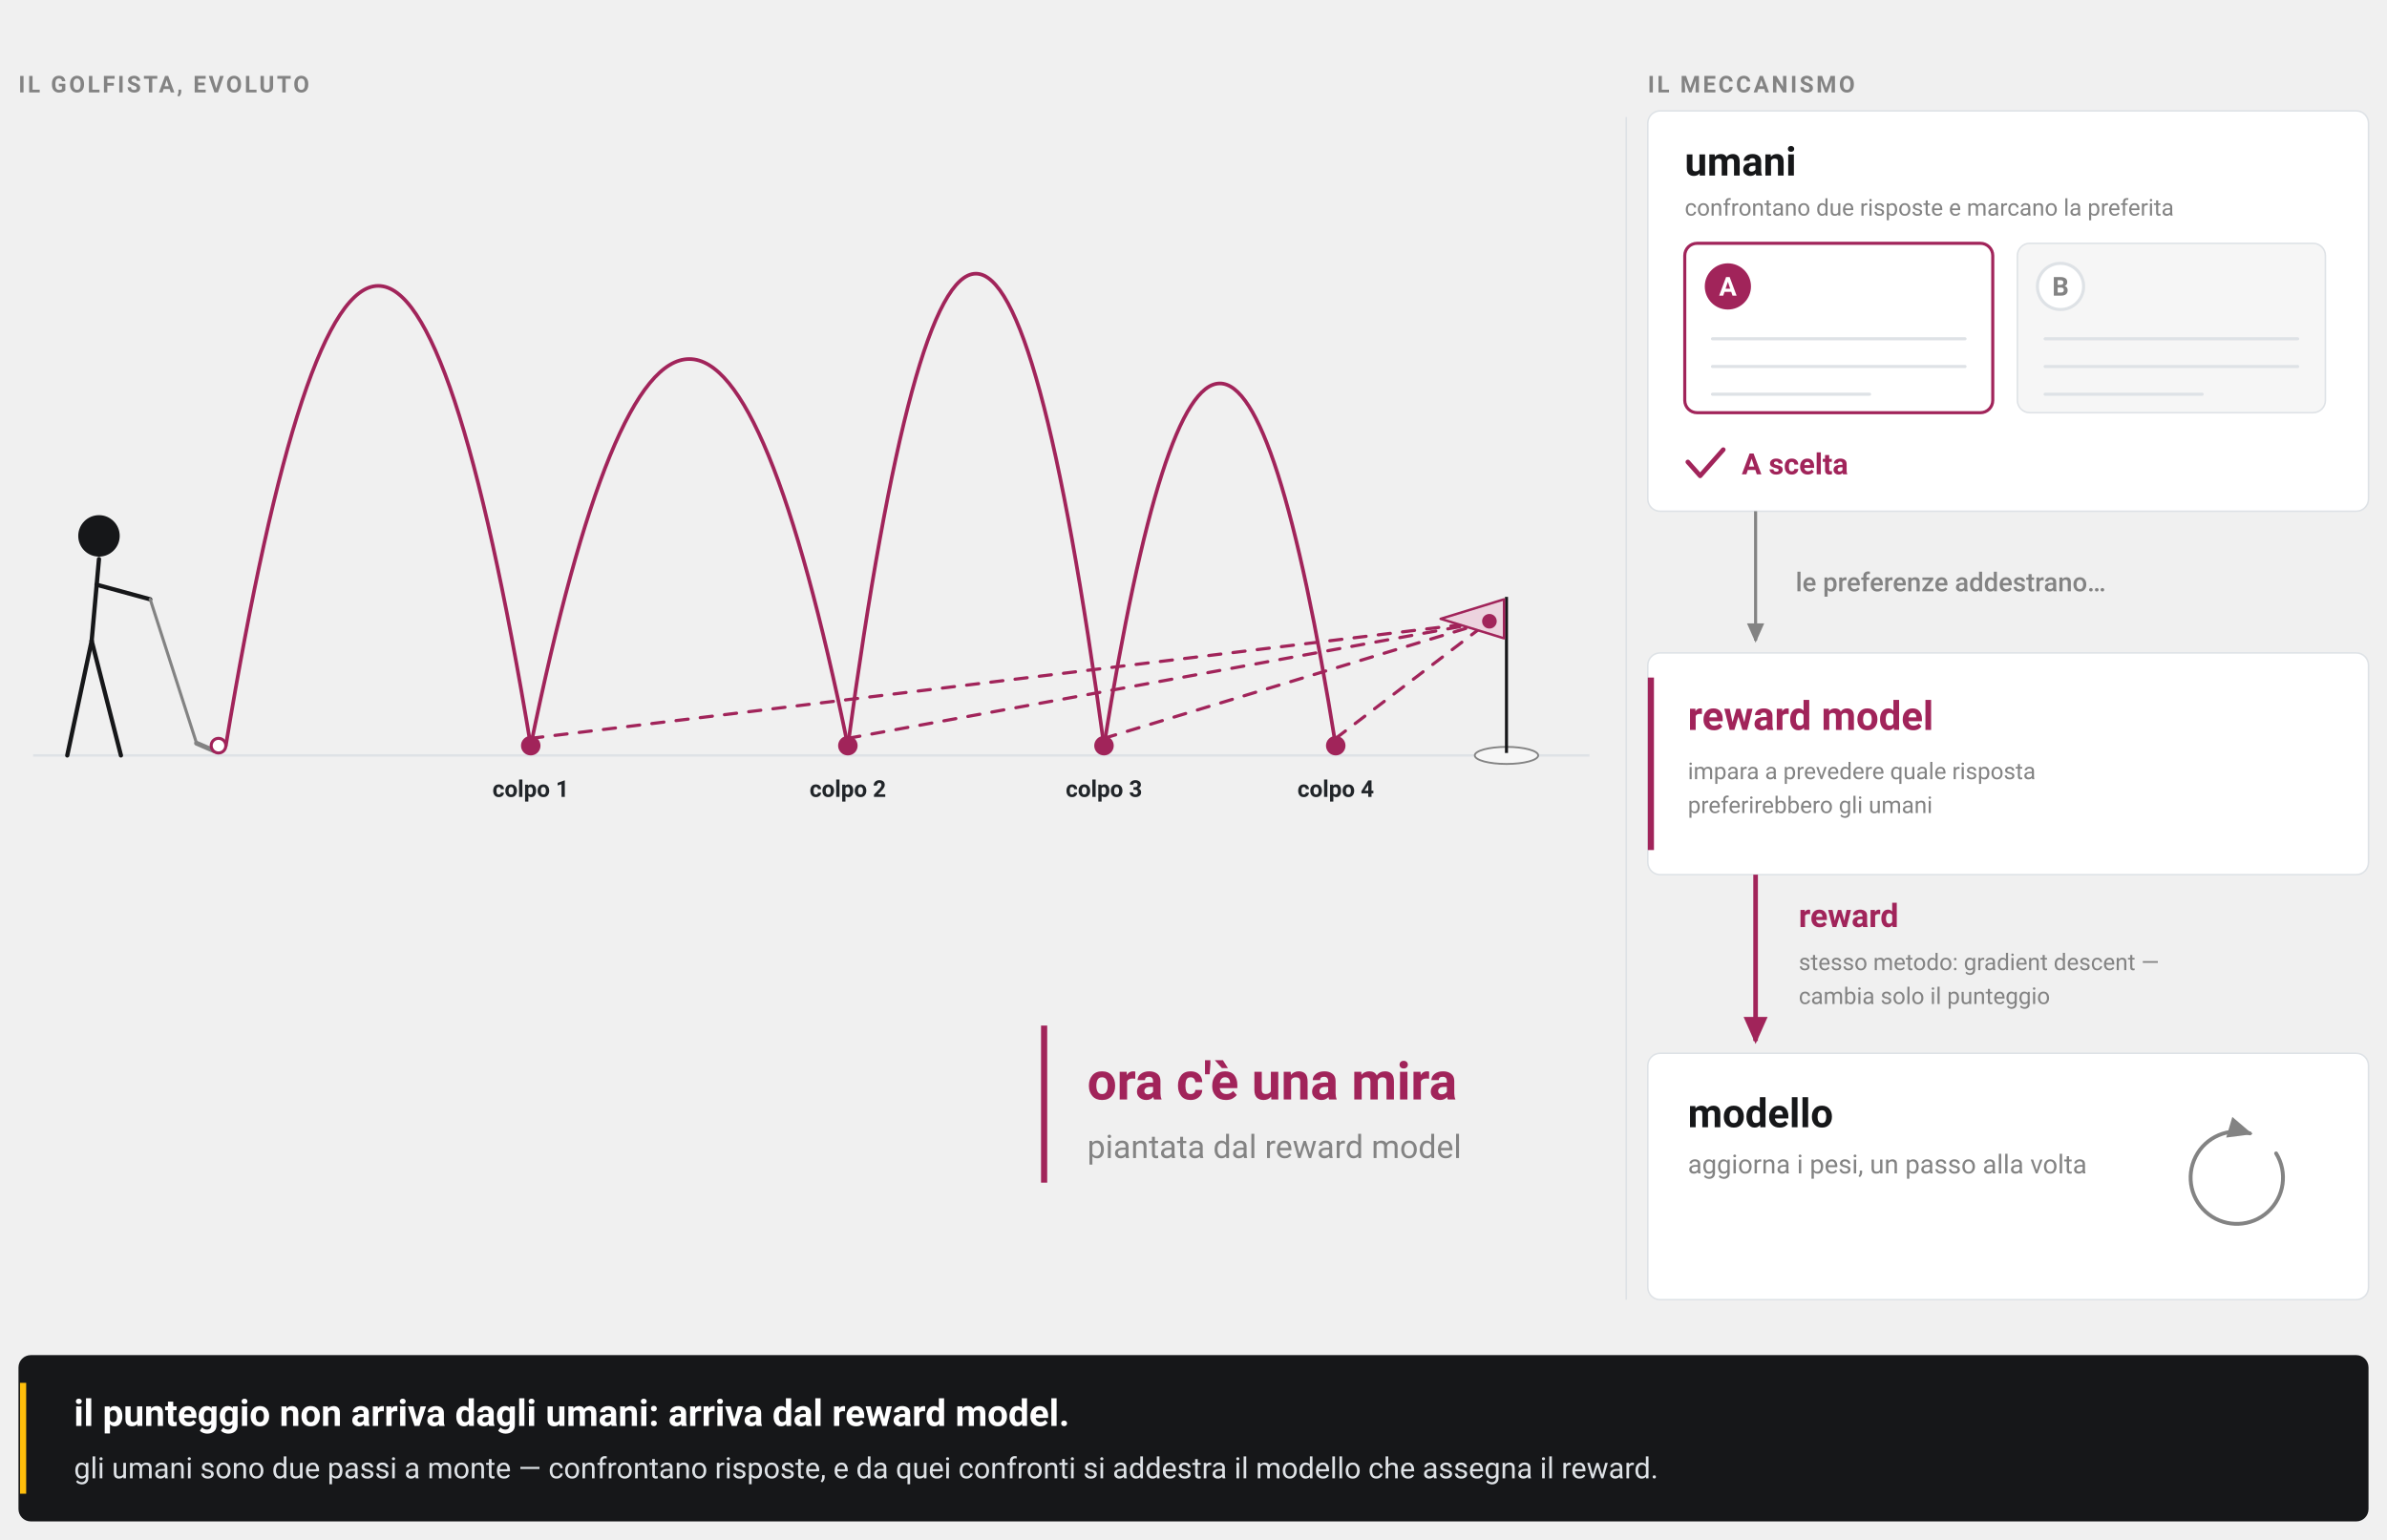
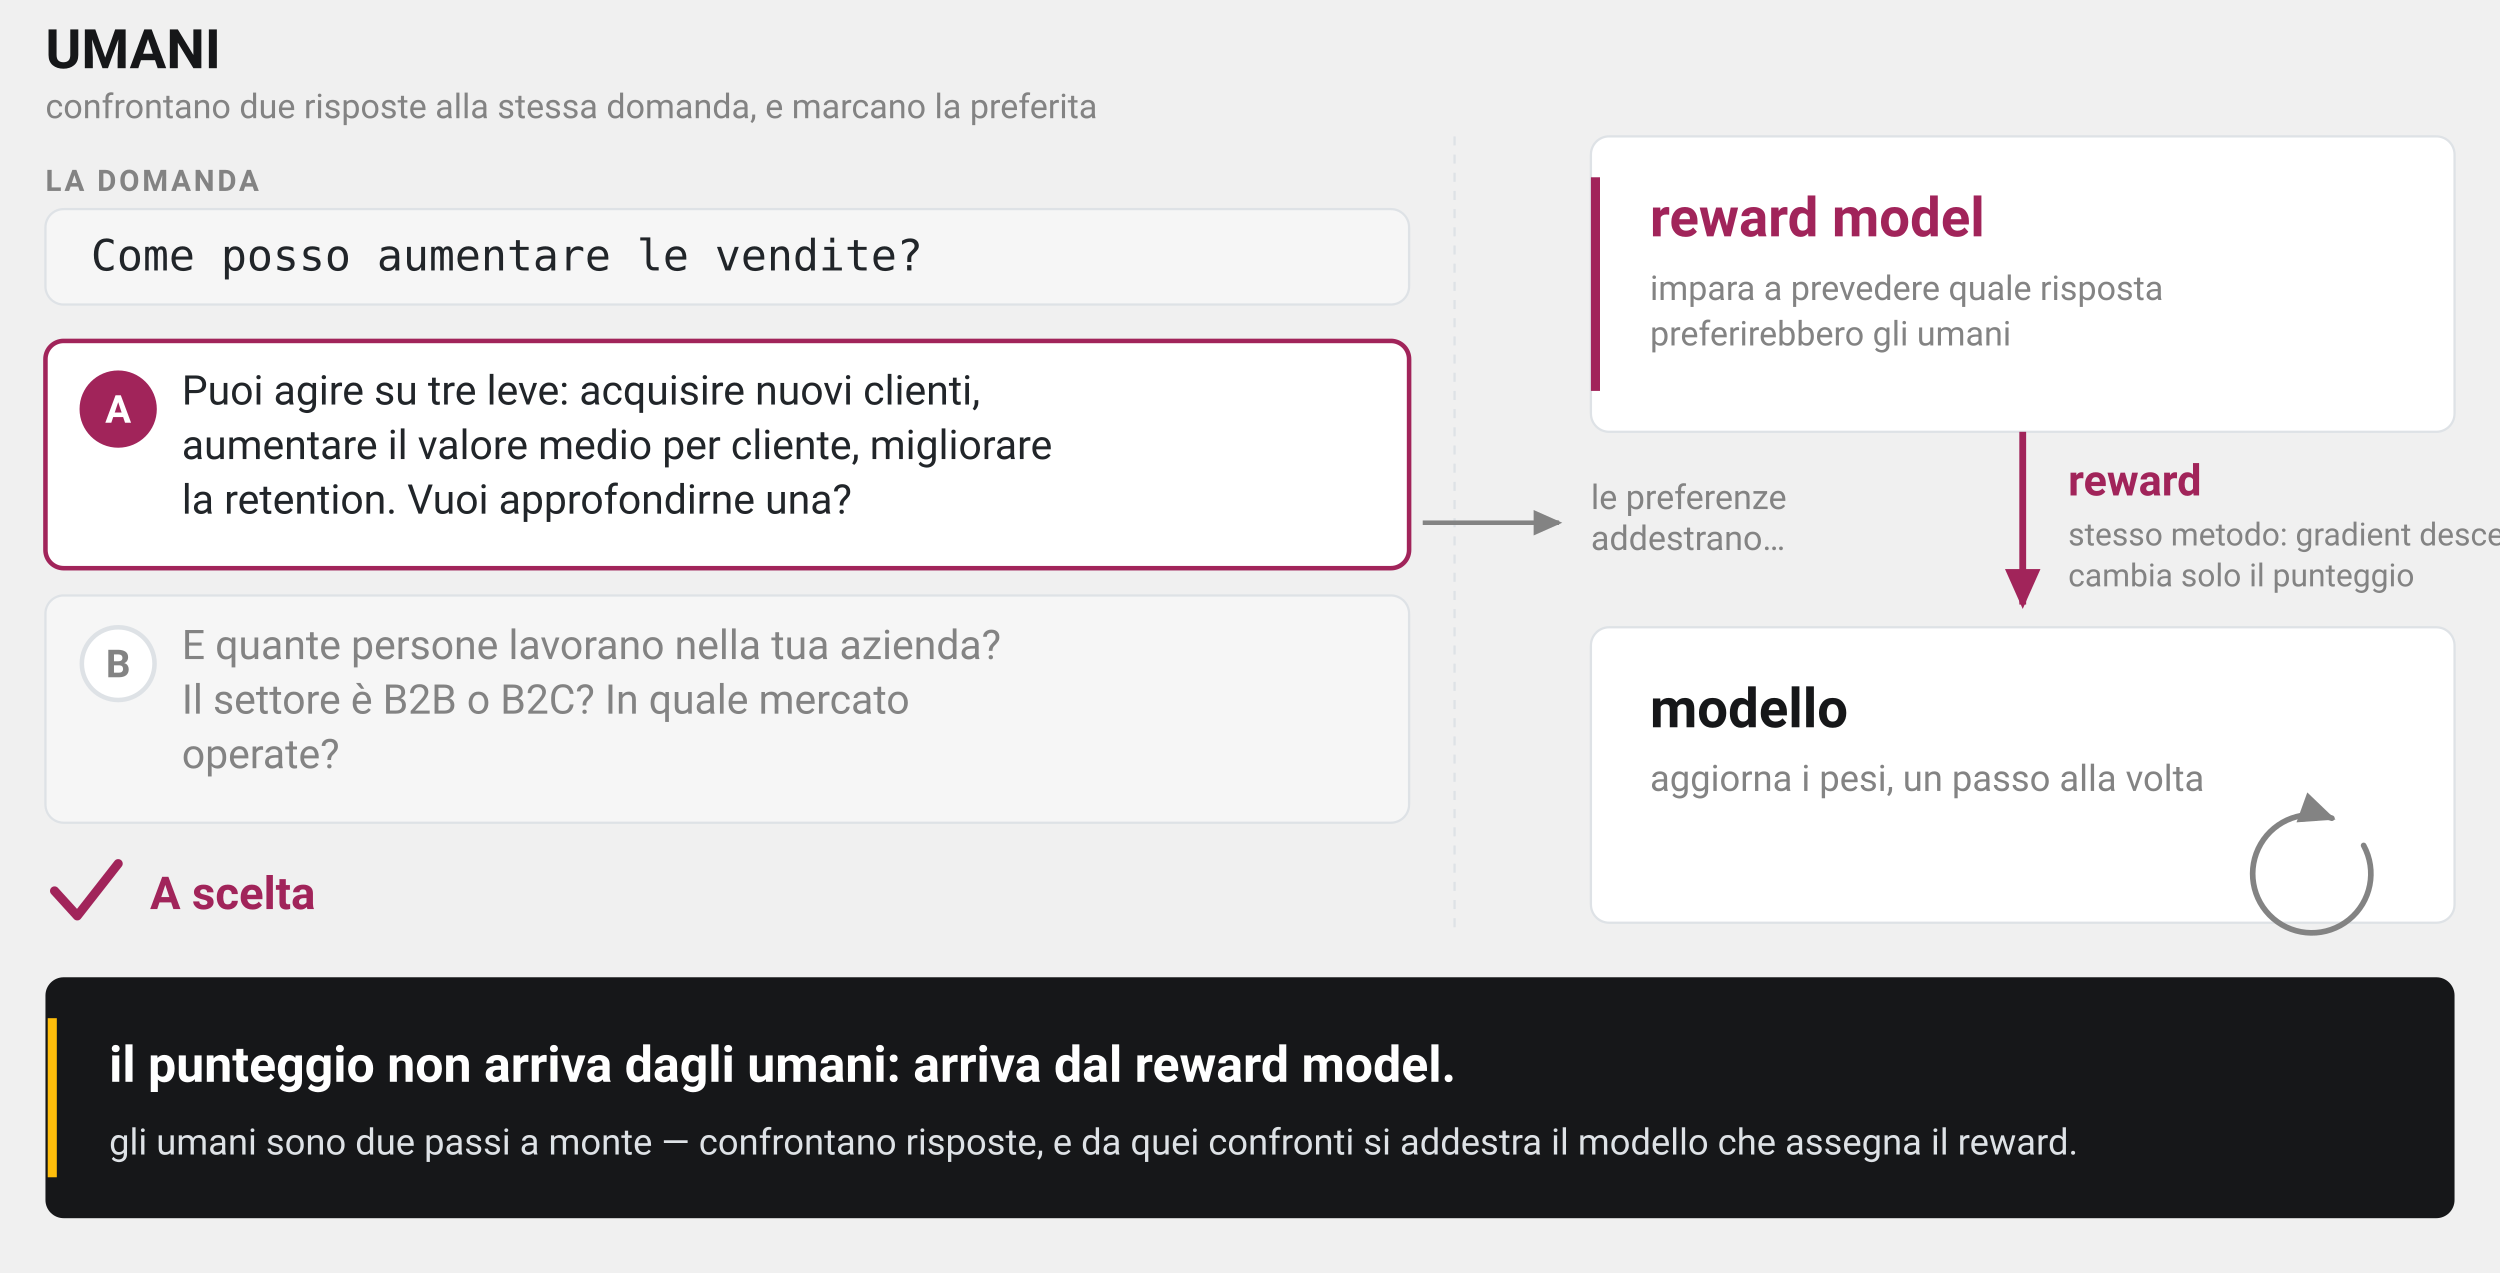
- <svg xmlns="http://www.w3.org/2000/svg" viewBox="0 0 1550 1000" width="1550" height="1000" role="img" font-family="Poppins, system-ui, -apple-system, 'Segoe UI', Roboto, sans-serif">
+ <svg xmlns="http://www.w3.org/2000/svg" viewBox="0 0 1100 560" width="1100" height="560" role="img">
  <defs>
-     <marker id="freccia-grigia" viewBox="0 0 10 10" refX="8" refY="5" markerWidth="7" markerHeight="7" orient="auto-start-reverse">
-       <path d="M0 1 L9 5 L0 9 Z" fill="#838383" />
+     <marker id="fg" viewBox="0 0 10 10" refX="8" refY="5" markerWidth="7" markerHeight="7" orient="auto-start-reverse">
+       <path d="M0 1 L9 5 L0 9 z" fill="#838383" />
    </marker>
-     <marker id="freccia-burgundy" viewBox="0 0 10 10" refX="8" refY="5" markerWidth="6.5" markerHeight="6.5" orient="auto-start-reverse">
-       <path d="M0 1 L9 5 L0 9 Z" fill="#a1245a" />
+     <marker id="fb" viewBox="0 0 10 10" refX="8" refY="5" markerWidth="6.5" markerHeight="6.5" orient="auto-start-reverse">
+       <path d="M0 1 L9 5 L0 9 z" fill="#a1245a" />
    </marker>
  </defs>
-   <g id="eyebrow" font-size="15" font-weight="700" fill="#838383" letter-spacing="1.6">
-     <text x="12" y="60">IL GOLFISTA, EVOLUTO</text>
-     <text x="1070" y="60">IL MECCANISMO</text>
-   </g>
-   <line x1="1056" y1="76" x2="1056" y2="844" stroke="#dee2e6" stroke-width="1" />
-   <g id="scena-golfista" transform="translate(12,150) scale(0.792)">
-     <g id="terreno">
-       <line x1="12" y1="430" x2="1288" y2="430" stroke="#dee2e6" stroke-width="2" />
-     </g>
-     <g id="mira" stroke="#a1245a" stroke-width="2.6" fill="none" stroke-linecap="round" stroke-dasharray="10 10">
-       <line x1="420" y1="416" x2="1206" y2="320" />
-       <line x1="680" y1="416" x2="1206" y2="320" />
-       <line x1="890" y1="416" x2="1206" y2="320" />
-       <line x1="1080" y1="416" x2="1206" y2="320" />
-     </g>
-     <g id="buca">
-       <ellipse cx="1220" cy="430" rx="26" ry="7" fill="#f6f6f6" stroke="#838383" stroke-width="1.5" />
-       <line x1="1220" y1="428" x2="1220" y2="300" stroke="#161719" stroke-width="2.5" />
-       <path d="M1218 302 L1166 318 L1218 334 Z" fill="#ecd3de" stroke="#a1245a" stroke-width="2" stroke-linejoin="round" />
-       <circle cx="1206" cy="320" r="6" fill="#a1245a" />
-     </g>
-     <g id="golfista" fill="none" stroke="#161719" stroke-width="3.5" stroke-linecap="round" stroke-linejoin="round">
-       <circle cx="66" cy="250" r="17" fill="#161719" stroke="none" />
-       <path d="M66 269 L60 336" />
-       <path d="M60 336 L40 430" />
-       <path d="M60 336 L84 430" />
-       <path d="M64 290 L108 302" />
-       <path d="M108 302 L146 420" stroke="#838383" stroke-width="2.5" />
-       <path d="M146 420 L160 426" stroke="#838383" stroke-width="4" />
-     </g>
-     <g id="catena-colpi" fill="none" stroke="#a1245a" stroke-width="3" stroke-linecap="round">
-       <path id="arco-1" d="M170 422 Q295 -332 420 422" />
-       <path id="arco-2" d="M420 422 Q550 -212 680 422" />
-       <path id="arco-3" d="M680 422 Q785 -352 890 422" />
-       <path id="arco-4" d="M890 422 Q985 -172 1080 422" />
-     </g>
-     <g id="palline" fill="#a1245a">
-       <circle cx="164" cy="422" r="6" fill="#ffffff" stroke="#a1245a" stroke-width="2.5" />
-       <circle cx="420" cy="422" r="8" />
-       <circle cx="680" cy="422" r="8" />
-       <circle cx="890" cy="422" r="8" />
-       <circle cx="1080" cy="422" r="8" />
-     </g>
-     <g id="etichette-colpi" font-size="19" font-weight="600" fill="#212529" text-anchor="middle">
-       <text x="420" y="464">colpo 1</text>
-       <text x="680" y="464">colpo 2</text>
-       <text x="890" y="464">colpo 3</text>
-       <text x="1080" y="464">colpo 4</text>
-     </g>
-   </g>
-   <g id="annotazione-mira">
-     <rect x="676" y="666" width="4" height="102" fill="#a1245a" />
-     <text x="706" y="714" font-size="34" font-weight="700" fill="#a1245a">ora c'è una mira</text>
-     <text x="706" y="752" font-size="21" font-weight="400" fill="#838383">piantata dal reward model</text>
-   </g>
-   <g id="blocco-umani">
-     <rect x="1070" y="72" width="468" height="260" rx="8" fill="#ffffff" stroke="#dee2e6" stroke-width="1" />
-     <text x="1094" y="114" font-size="26" font-weight="700" fill="#161719">umani</text>
-     <text x="1094" y="140" font-size="15" font-weight="400" fill="#838383">confrontano due risposte e marcano la preferita</text>
-     <g id="risposta-a">
-       <rect x="1094" y="158" width="200" height="110" rx="8" fill="#ffffff" stroke="#a1245a" stroke-width="2" />
-       <circle cx="1122" cy="186" r="15" fill="#a1245a" />
-       <text x="1122" y="192" font-size="17" font-weight="700" fill="#ffffff" text-anchor="middle">A</text>
-       <g stroke="#dee2e6" stroke-width="2" stroke-linecap="round">
-         <line x1="1112" y1="220" x2="1276" y2="220" />
-         <line x1="1112" y1="238" x2="1276" y2="238" />
-         <line x1="1112" y1="256" x2="1214" y2="256" />
-       </g>
-     </g>
-     <g id="risposta-b">
-       <rect x="1310" y="158" width="200" height="110" rx="8" fill="#f6f6f6" stroke="#dee2e6" stroke-width="1" />
-       <circle cx="1338" cy="186" r="15" fill="#ffffff" stroke="#dee2e6" stroke-width="2" />
-       <text x="1338" y="192" font-size="17" font-weight="700" fill="#838383" text-anchor="middle">B</text>
-       <g stroke="#dee2e6" stroke-width="2" stroke-linecap="round">
-         <line x1="1328" y1="220" x2="1492" y2="220" />
-         <line x1="1328" y1="238" x2="1492" y2="238" />
-         <line x1="1328" y1="256" x2="1430" y2="256" />
-       </g>
-     </g>
-     <path d="M1096 300 L1104 309 L1119 292" fill="none" stroke="#a1245a" stroke-width="3" stroke-linecap="round" stroke-linejoin="round" />
-     <text x="1131" y="308" font-size="19" font-weight="600" fill="#a1245a">A scelta</text>
-   </g>
-   <g id="freccia-preferenze">
-     <line x1="1140" y1="332" x2="1140" y2="416" stroke="#838383" stroke-width="2" marker-end="url(#freccia-grigia)" />
-     <text x="1166" y="384" font-size="17" font-weight="500" fill="#838383">le preferenze addestrano…</text>
-   </g>
-   <g id="blocco-reward-model">
-     <rect x="1070" y="424" width="468" height="144" rx="8" fill="#ffffff" stroke="#dee2e6" stroke-width="1" />
-     <rect x="1070" y="440" width="4" height="112" fill="#a1245a" />
-     <text x="1096" y="474" font-size="26" font-weight="700" fill="#a1245a">reward model</text>
-     <text x="1096" y="506" font-size="15" font-weight="400" fill="#838383">impara a prevedere quale risposta</text>
-     <text x="1096" y="528" font-size="15" font-weight="400" fill="#838383">preferirebbero gli umani</text>
-   </g>
-   <g id="freccia-reward">
-     <line x1="1140" y1="568" x2="1140" y2="676" stroke="#a1245a" stroke-width="3" marker-end="url(#freccia-burgundy)" />
-     <text x="1168" y="602" font-size="21" font-weight="700" fill="#a1245a">reward</text>
-     <text x="1168" y="630" font-size="15" font-weight="400" fill="#838383">stesso metodo: gradient descent —</text>
-     <text x="1168" y="652" font-size="15" font-weight="400" fill="#838383">cambia solo il punteggio</text>
-   </g>
-   <g id="blocco-modello">
-     <rect x="1070" y="684" width="468" height="160" rx="8" fill="#ffffff" stroke="#dee2e6" stroke-width="1" />
-     <text x="1096" y="732" font-size="26" font-weight="700" fill="#161719">modello</text>
-     <text x="1096" y="762" font-size="17" font-weight="400" fill="#838383">aggiorna i pesi, un passo alla volta</text>
-     <g id="ciclo" fill="none" stroke="#838383" stroke-width="2.5" stroke-linecap="round">
-       <path d="M1478 749 A 30 30 0 1 1 1461 736" marker-end="url(#freccia-grigia)" />
-     </g>
-   </g>
-   <g id="callout">
-     <rect x="12" y="880" width="1526" height="108" rx="8" fill="#161719" />
-     <rect x="13" y="898" width="4" height="72" fill="#ffbe0b" />
-     <text x="48" y="926" font-size="24" font-weight="600" fill="#ffffff">il punteggio non arriva dagli umani: arriva dal reward model.</text>
-     <text x="48" y="960" font-size="19" font-weight="400" fill="#dee2e6">gli umani sono due passi a monte — confrontano risposte, e da quei confronti si addestra il modello che assegna il reward.</text>
-   </g>
+   <text x="20" y="30" font-family="Poppins, system-ui, -apple-system, 'Segoe UI', Roboto, sans-serif" font-size="24" font-weight="700" fill="#161719">UMANI</text>
+   <text x="20" y="52" font-family="Poppins, system-ui, -apple-system, 'Segoe UI', Roboto, sans-serif" font-size="15" font-weight="400" fill="#838383">confrontano due risposte alla stessa domanda, e marcano la preferita</text>
+   <text x="20" y="84" font-family="Poppins, system-ui, -apple-system, 'Segoe UI', Roboto, sans-serif" font-size="13" font-weight="700" fill="#838383" letter-spacing="1.2">LA DOMANDA</text>
+   <rect x="20" y="92" width="600" height="42" rx="8" fill="#f6f6f6" stroke="#dee2e6" stroke-width="1" />
+   <text x="40" y="119" font-family="'SFMono-Regular', Menlo, Monaco, Consolas, monospace" font-size="19" font-weight="400" fill="#212529">Come posso aumentare le vendite?</text>
+   <rect x="20" y="150" width="600" height="100" rx="8" fill="#ffffff" stroke="#a1245a" stroke-width="2" />
+   <circle cx="52" cy="180" r="16" fill="#a1245a" stroke="#a1245a" stroke-width="2" />
+   <text x="52" y="186" text-anchor="middle" font-family="Poppins, system-ui, -apple-system, 'Segoe UI', Roboto, sans-serif" font-size="17" font-weight="700" fill="#ffffff">A</text>
+   <text x="80" y="178" font-family="Poppins, system-ui, -apple-system, 'Segoe UI', Roboto, sans-serif" font-size="18" font-weight="400" fill="#212529">Puoi agire su tre leve: acquisire nuovi clienti,</text>
+   <text x="80" y="202" font-family="Poppins, system-ui, -apple-system, 'Segoe UI', Roboto, sans-serif" font-size="18" font-weight="400" fill="#212529">aumentare il valore medio per cliente, migliorare</text>
+   <text x="80" y="226" font-family="Poppins, system-ui, -apple-system, 'Segoe UI', Roboto, sans-serif" font-size="18" font-weight="400" fill="#212529">la retention. Vuoi approfondirne una?</text>
+   <rect x="20" y="262" width="600" height="100" rx="8" fill="#f6f6f6" stroke="#dee2e6" stroke-width="1" />
+   <circle cx="52" cy="292" r="16" fill="#ffffff" stroke="#dee2e6" stroke-width="2" />
+   <text x="52" y="298" text-anchor="middle" font-family="Poppins, system-ui, -apple-system, 'Segoe UI', Roboto, sans-serif" font-size="17" font-weight="700" fill="#838383">B</text>
+   <text x="80" y="290" font-family="Poppins, system-ui, -apple-system, 'Segoe UI', Roboto, sans-serif" font-size="18" font-weight="400" fill="#838383">E quante persone lavorano nella tua azienda?</text>
+   <text x="80" y="314" font-family="Poppins, system-ui, -apple-system, 'Segoe UI', Roboto, sans-serif" font-size="18" font-weight="400" fill="#838383">Il settore è B2B o B2C? In quale mercato</text>
+   <text x="80" y="338" font-family="Poppins, system-ui, -apple-system, 'Segoe UI', Roboto, sans-serif" font-size="18" font-weight="400" fill="#838383">operate?</text>
+   <path d="M24 392 L34 403 L52 380" fill="none" stroke="#a1245a" stroke-width="4" stroke-linecap="round" stroke-linejoin="round" />
+   <text x="66" y="400" font-family="Poppins, system-ui, -apple-system, 'Segoe UI', Roboto, sans-serif" font-size="20" font-weight="700" fill="#a1245a">A scelta</text>
+   <line x1="640" y1="60" x2="640" y2="410" stroke="#dee2e6" stroke-width="1" stroke-dasharray="4 4" />
+   <line x1="626" y1="230" x2="686" y2="230" stroke="#838383" stroke-width="2" marker-end="url(#fg)" />
+   <text x="700" y="224" font-family="Poppins, system-ui, -apple-system, 'Segoe UI', Roboto, sans-serif" font-size="15" font-weight="400" fill="#838383">le preferenze</text>
+   <text x="700" y="242" font-family="Poppins, system-ui, -apple-system, 'Segoe UI', Roboto, sans-serif" font-size="15" font-weight="400" fill="#838383">addestrano…</text>
+   <rect x="700" y="60" width="380" height="130" rx="8" fill="#ffffff" stroke="#dee2e6" stroke-width="1" />
+   <rect x="700" y="78" width="4" height="94" rx="0" fill="#a1245a" />
+   <text x="726" y="104" font-family="Poppins, system-ui, -apple-system, 'Segoe UI', Roboto, sans-serif" font-size="24" font-weight="700" fill="#a1245a">reward model</text>
+   <text x="726" y="132" font-family="Poppins, system-ui, -apple-system, 'Segoe UI', Roboto, sans-serif" font-size="15" font-weight="400" fill="#838383">impara a prevedere quale risposta</text>
+   <text x="726" y="152" font-family="Poppins, system-ui, -apple-system, 'Segoe UI', Roboto, sans-serif" font-size="15" font-weight="400" fill="#838383">preferirebbero gli umani</text>
+   <line x1="890" y1="190" x2="890" y2="266" stroke="#a1245a" stroke-width="3" marker-end="url(#fb)" />
+   <text x="910" y="218" font-family="Poppins, system-ui, -apple-system, 'Segoe UI', Roboto, sans-serif" font-size="19" font-weight="700" fill="#a1245a">reward</text>
+   <text x="910" y="240" font-family="Poppins, system-ui, -apple-system, 'Segoe UI', Roboto, sans-serif" font-size="14" font-weight="400" fill="#838383">stesso metodo: gradient descent —</text>
+   <text x="910" y="258" font-family="Poppins, system-ui, -apple-system, 'Segoe UI', Roboto, sans-serif" font-size="14" font-weight="400" fill="#838383">cambia solo il punteggio</text>
+   <rect x="700" y="276" width="380" height="130" rx="8" fill="#ffffff" stroke="#dee2e6" stroke-width="1" />
+   <text x="726" y="320" font-family="Poppins, system-ui, -apple-system, 'Segoe UI', Roboto, sans-serif" font-size="24" font-weight="700" fill="#161719">modello</text>
+   <text x="726" y="348" font-family="Poppins, system-ui, -apple-system, 'Segoe UI', Roboto, sans-serif" font-size="16" font-weight="400" fill="#838383">aggiorna i pesi, un passo alla volta</text>
+   <path d="M1040 372 A 26 26 0 1 1 1026 360" fill="none" stroke="#838383" stroke-width="2.5" stroke-linecap="round" marker-end="url(#fg)" />
+   <rect x="20" y="430" width="1060" height="106" rx="8" fill="#161719" />
+   <rect x="21" y="448" width="4" height="70" rx="0" fill="#ffbe0b" />
+   <text x="48" y="476" font-family="Poppins, system-ui, -apple-system, 'Segoe UI', Roboto, sans-serif" font-size="22" font-weight="600" fill="#ffffff">il punteggio non arriva dagli umani: arriva dal reward model.</text>
+   <text x="48" y="508" font-family="Poppins, system-ui, -apple-system, 'Segoe UI', Roboto, sans-serif" font-size="16" font-weight="400" fill="#dee2e6">gli umani sono due passi a monte — confrontano risposte, e da quei confronti si addestra il modello che assegna il reward.</text>
</svg>
